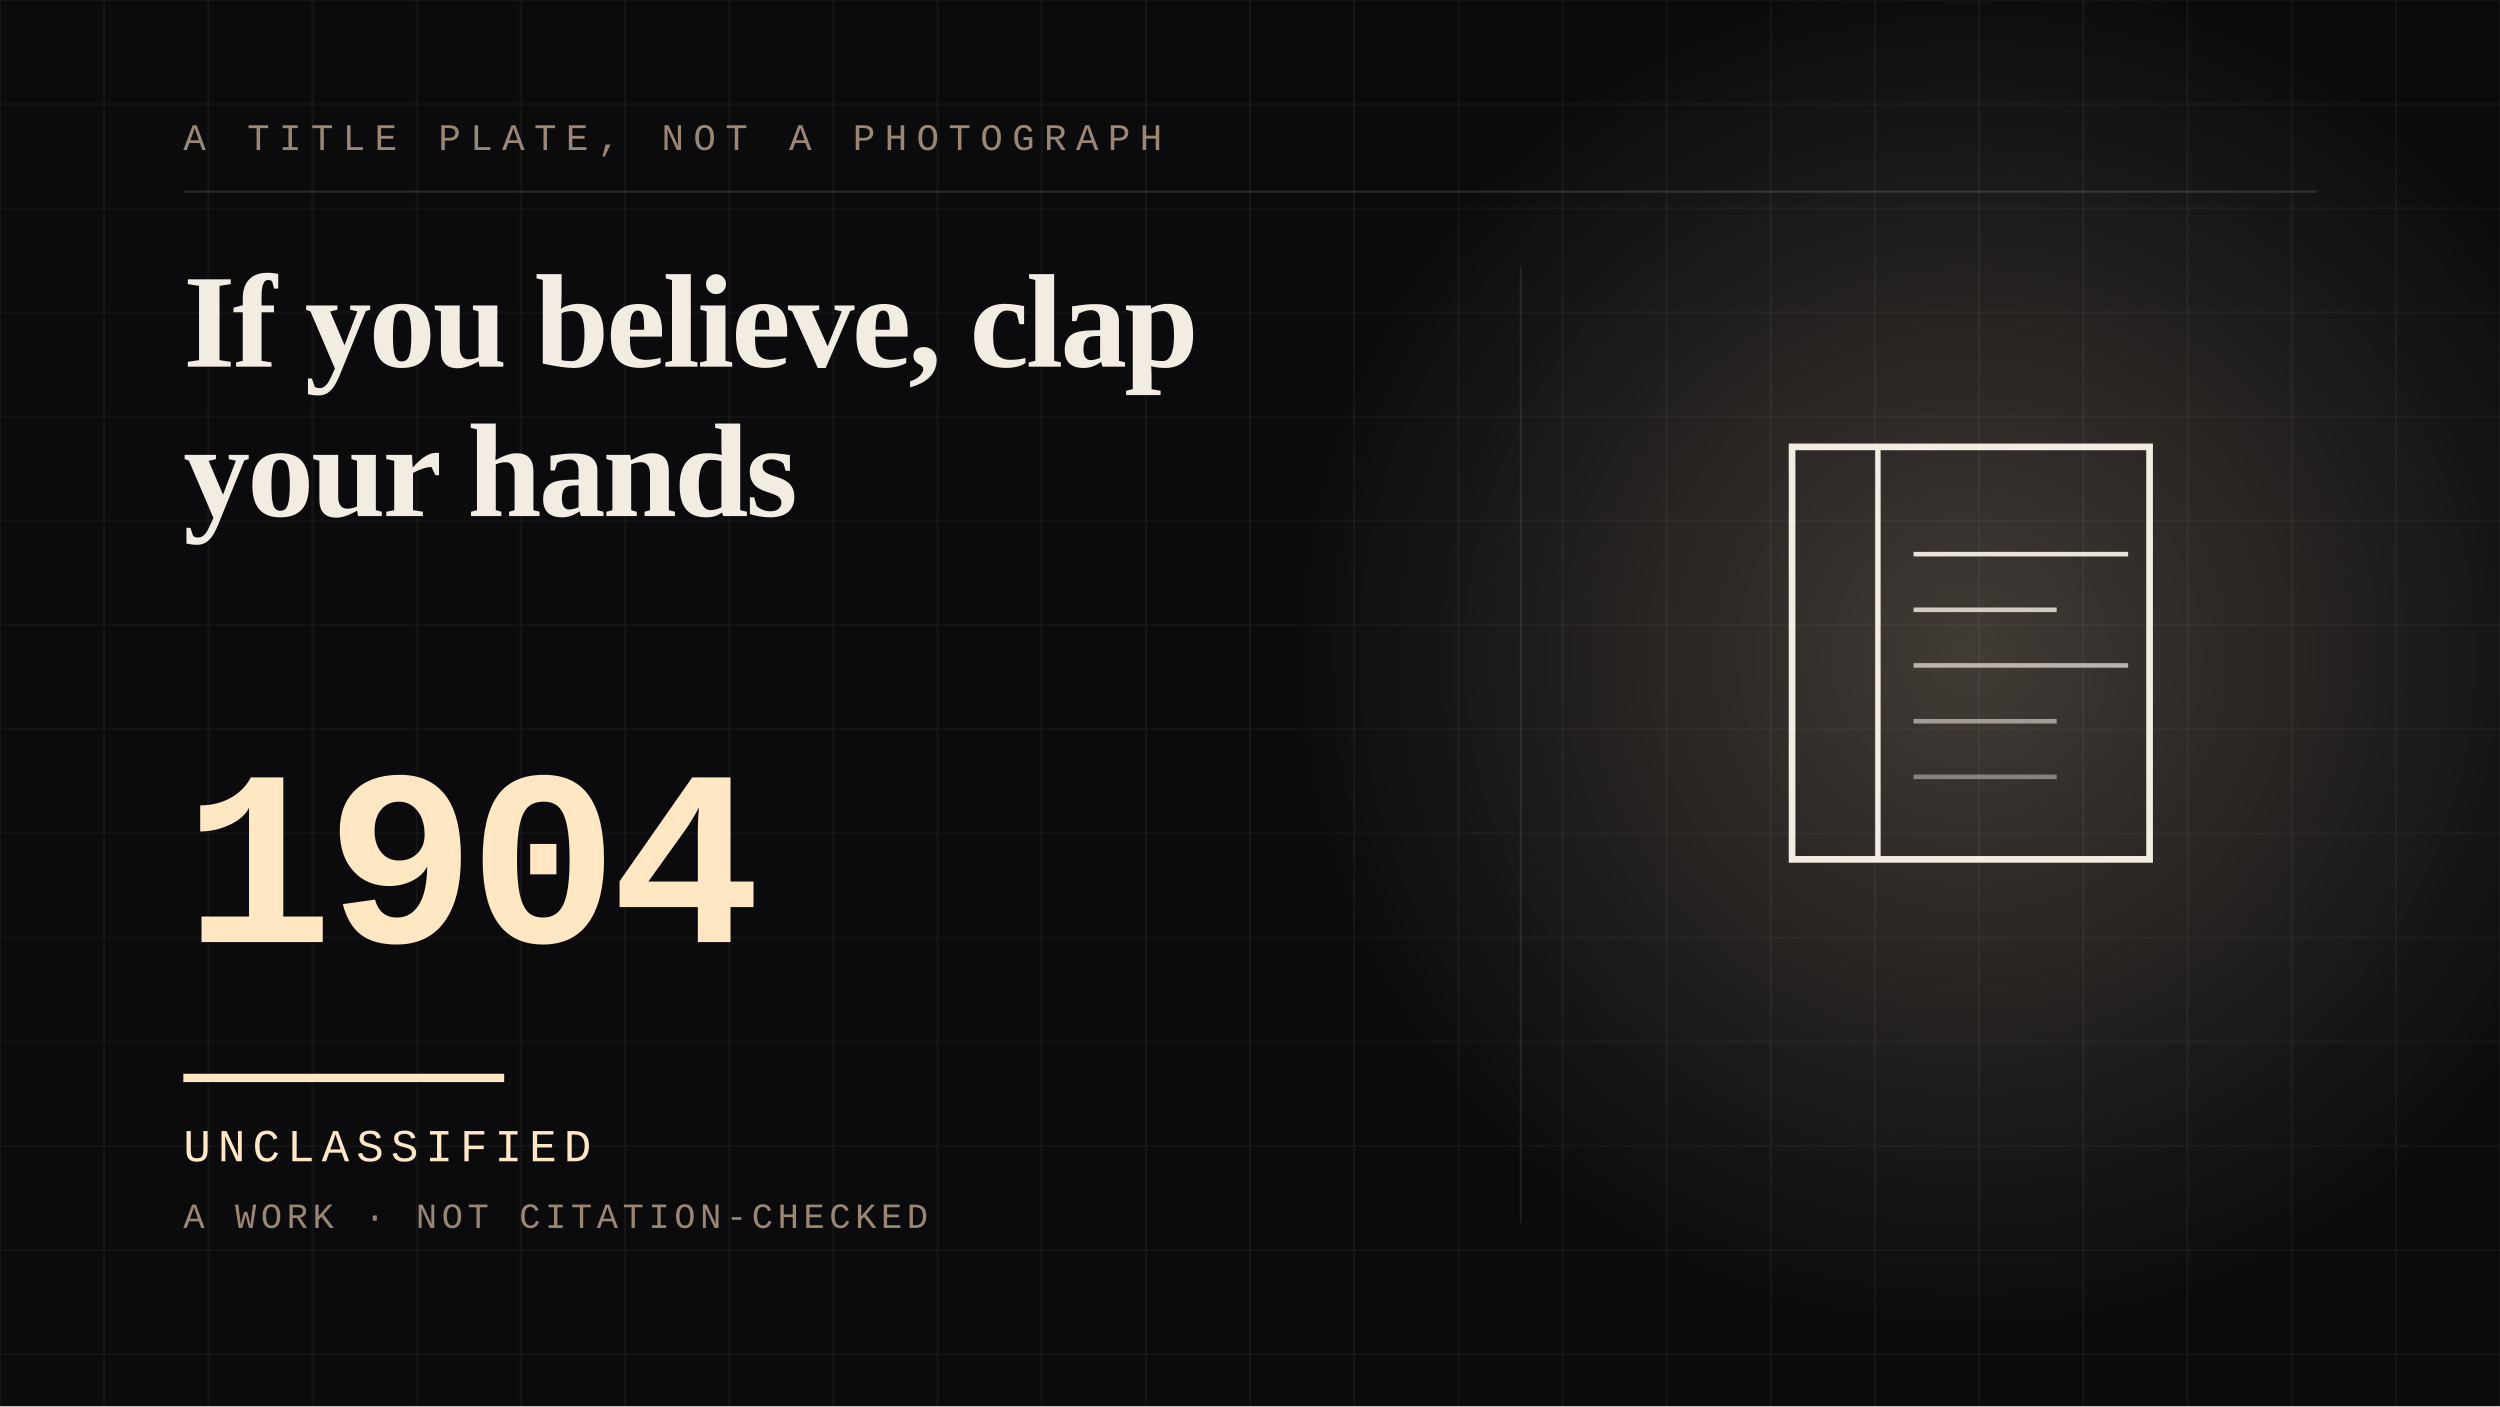
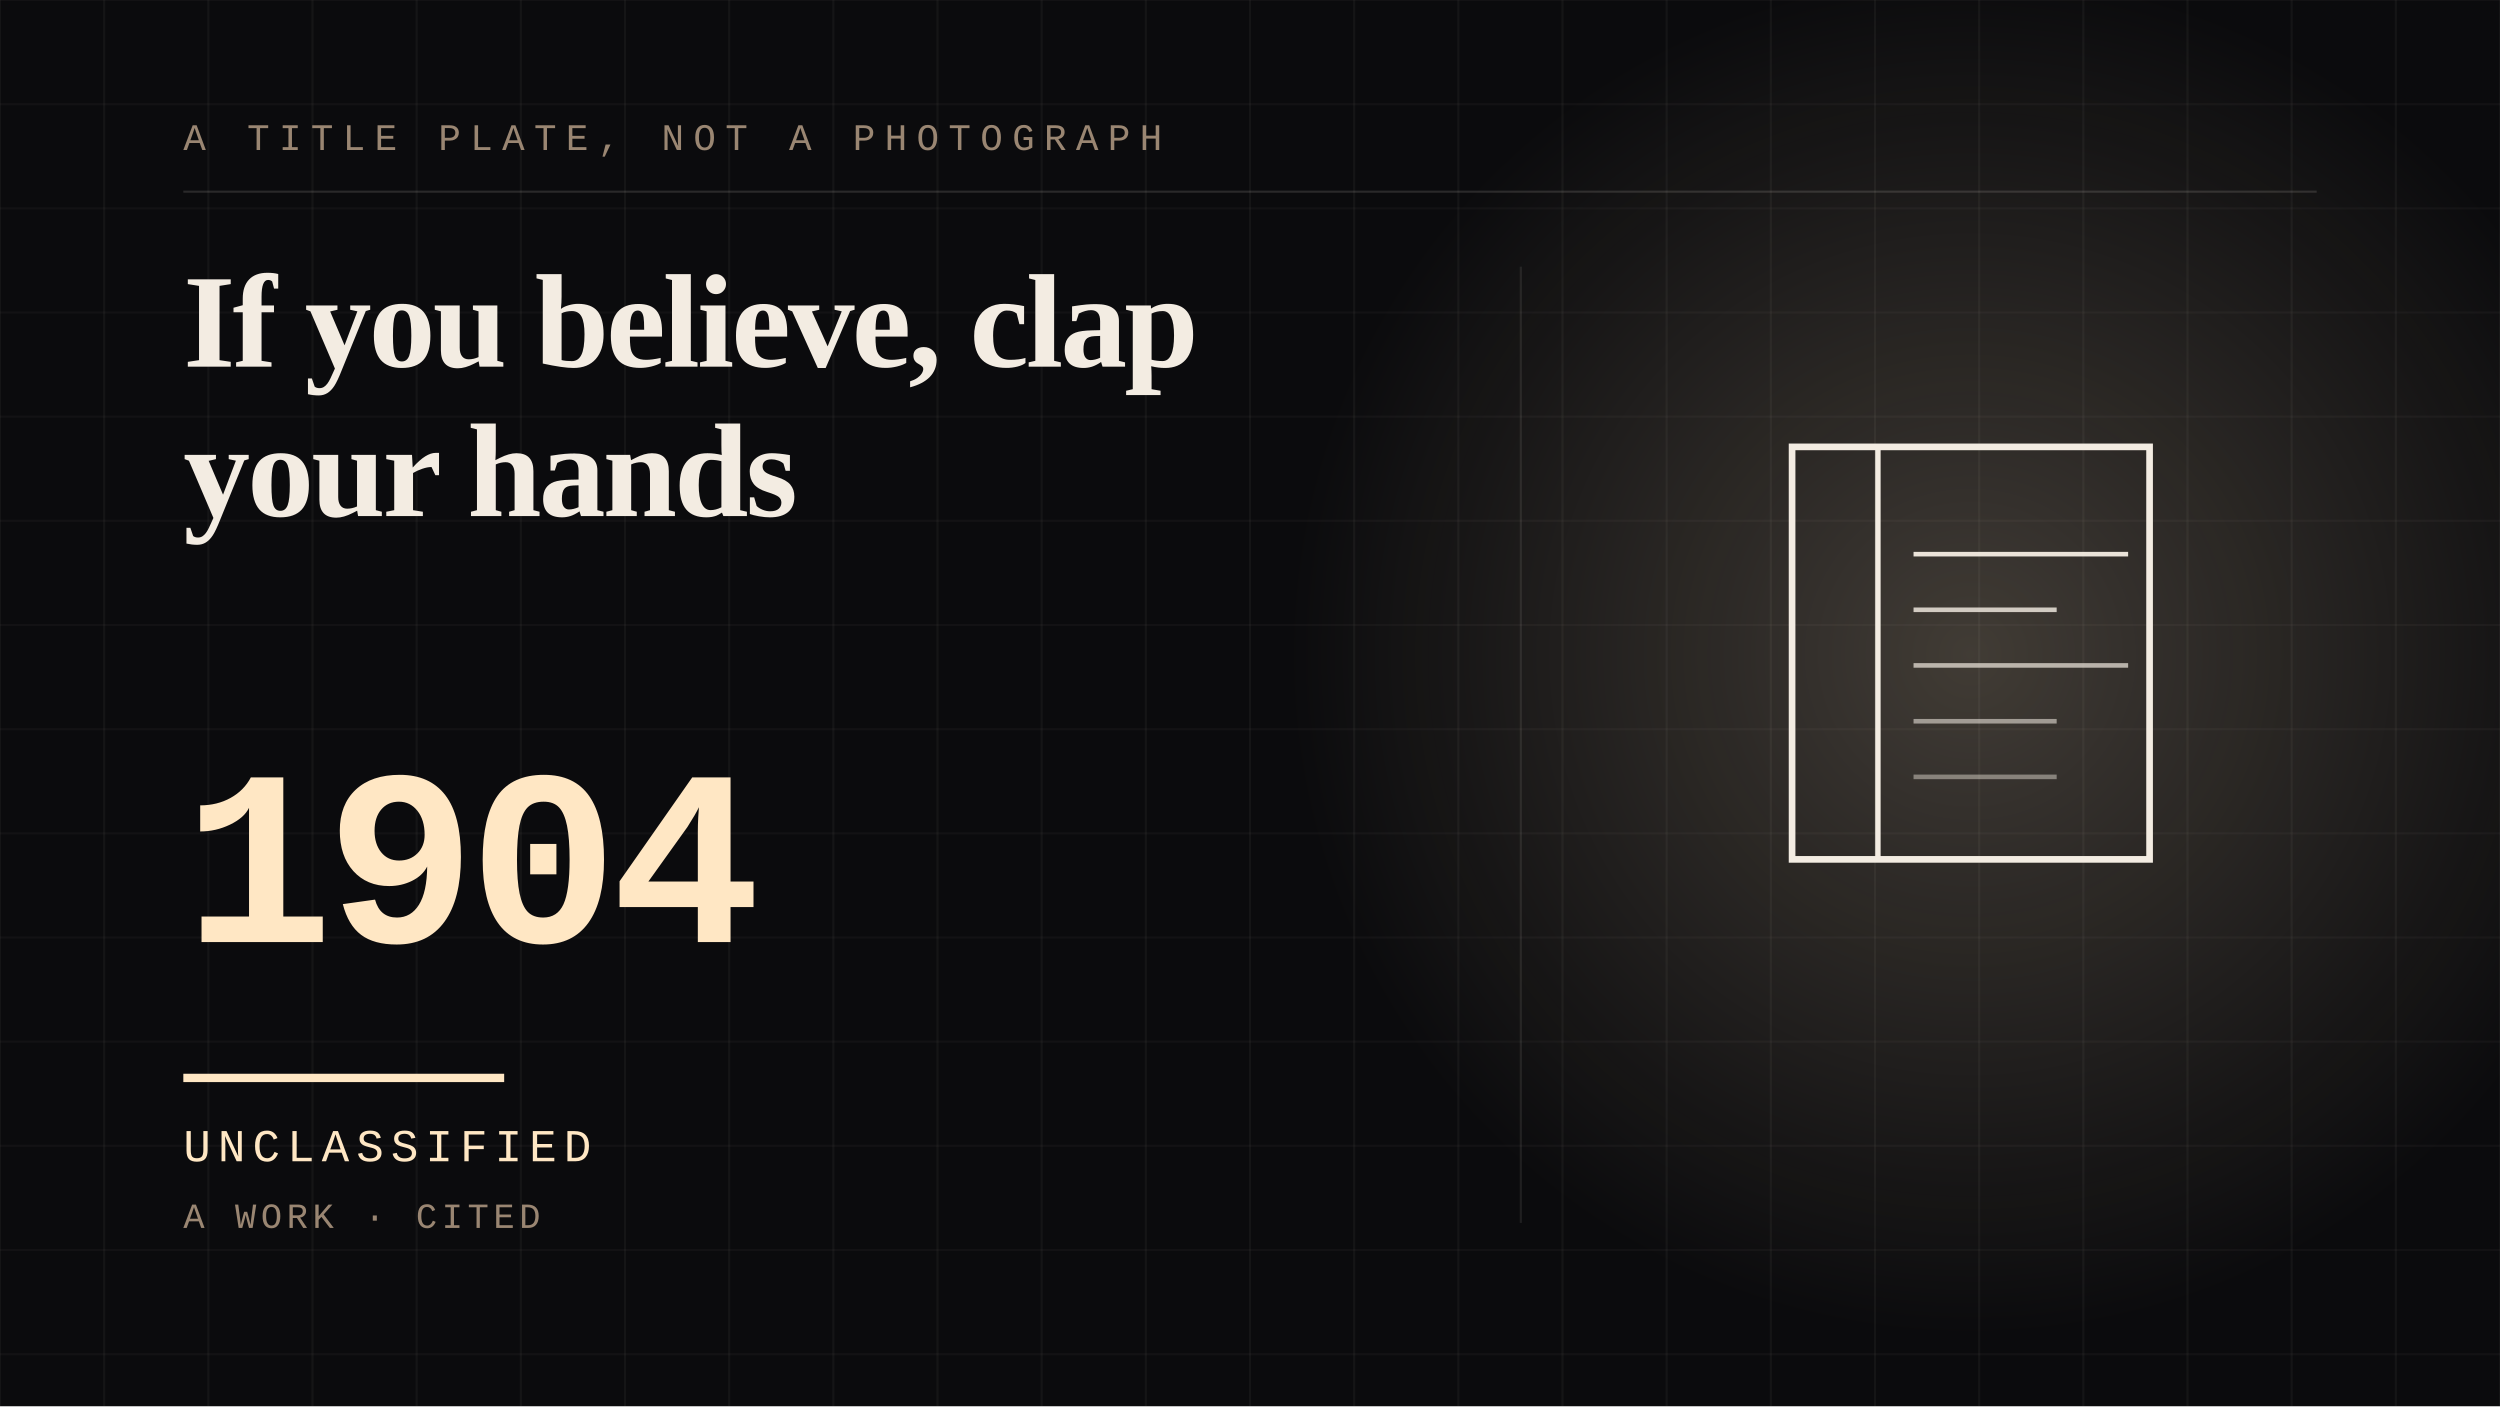
<svg xmlns="http://www.w3.org/2000/svg" viewBox="0 0 1200 675" width="1200" height="675" role="img" aria-label="Title plate: If you believe, clap your hands, 1904, A work, Unclassified. Drawn from the entry's own record, not a photograph.">
  <rect width="1200" height="675" fill="#0b0b0d" />
  <line x1="0" y1="0" x2="0" y2="675" stroke="#f3ece2" stroke-width="1" opacity=".045" />
  <line x1="50" y1="0" x2="50" y2="675" stroke="#f3ece2" stroke-width="1" opacity=".045" />
  <line x1="100" y1="0" x2="100" y2="675" stroke="#f3ece2" stroke-width="1" opacity=".045" />
  <line x1="150" y1="0" x2="150" y2="675" stroke="#f3ece2" stroke-width="1" opacity=".045" />
  <line x1="200" y1="0" x2="200" y2="675" stroke="#f3ece2" stroke-width="1" opacity=".045" />
  <line x1="250" y1="0" x2="250" y2="675" stroke="#f3ece2" stroke-width="1" opacity=".045" />
  <line x1="300" y1="0" x2="300" y2="675" stroke="#f3ece2" stroke-width="1" opacity=".045" />
  <line x1="350" y1="0" x2="350" y2="675" stroke="#f3ece2" stroke-width="1" opacity=".045" />
  <line x1="400" y1="0" x2="400" y2="675" stroke="#f3ece2" stroke-width="1" opacity=".045" />
  <line x1="450" y1="0" x2="450" y2="675" stroke="#f3ece2" stroke-width="1" opacity=".045" />
  <line x1="500" y1="0" x2="500" y2="675" stroke="#f3ece2" stroke-width="1" opacity=".045" />
  <line x1="550" y1="0" x2="550" y2="675" stroke="#f3ece2" stroke-width="1" opacity=".045" />
  <line x1="600" y1="0" x2="600" y2="675" stroke="#f3ece2" stroke-width="1" opacity=".045" />
  <line x1="650" y1="0" x2="650" y2="675" stroke="#f3ece2" stroke-width="1" opacity=".045" />
  <line x1="700" y1="0" x2="700" y2="675" stroke="#f3ece2" stroke-width="1" opacity=".045" />
  <line x1="750" y1="0" x2="750" y2="675" stroke="#f3ece2" stroke-width="1" opacity=".045" />
  <line x1="800" y1="0" x2="800" y2="675" stroke="#f3ece2" stroke-width="1" opacity=".045" />
  <line x1="850" y1="0" x2="850" y2="675" stroke="#f3ece2" stroke-width="1" opacity=".045" />
  <line x1="900" y1="0" x2="900" y2="675" stroke="#f3ece2" stroke-width="1" opacity=".045" />
  <line x1="950" y1="0" x2="950" y2="675" stroke="#f3ece2" stroke-width="1" opacity=".045" />
  <line x1="1000" y1="0" x2="1000" y2="675" stroke="#f3ece2" stroke-width="1" opacity=".045" />
  <line x1="1050" y1="0" x2="1050" y2="675" stroke="#f3ece2" stroke-width="1" opacity=".045" />
  <line x1="1100" y1="0" x2="1100" y2="675" stroke="#f3ece2" stroke-width="1" opacity=".045" />
  <line x1="1150" y1="0" x2="1150" y2="675" stroke="#f3ece2" stroke-width="1" opacity=".045" />
  <line x1="1200" y1="0" x2="1200" y2="675" stroke="#f3ece2" stroke-width="1" opacity=".045" />
  <line x1="0" y1="0" x2="1200" y2="0" stroke="#f3ece2" stroke-width="1" opacity=".035" />
  <line x1="0" y1="50" x2="1200" y2="50" stroke="#f3ece2" stroke-width="1" opacity=".035" />
  <line x1="0" y1="100" x2="1200" y2="100" stroke="#f3ece2" stroke-width="1" opacity=".035" />
  <line x1="0" y1="150" x2="1200" y2="150" stroke="#f3ece2" stroke-width="1" opacity=".035" />
  <line x1="0" y1="200" x2="1200" y2="200" stroke="#f3ece2" stroke-width="1" opacity=".035" />
  <line x1="0" y1="250" x2="1200" y2="250" stroke="#f3ece2" stroke-width="1" opacity=".035" />
  <line x1="0" y1="300" x2="1200" y2="300" stroke="#f3ece2" stroke-width="1" opacity=".035" />
  <line x1="0" y1="350" x2="1200" y2="350" stroke="#f3ece2" stroke-width="1" opacity=".035" />
  <line x1="0" y1="400" x2="1200" y2="400" stroke="#f3ece2" stroke-width="1" opacity=".035" />
  <line x1="0" y1="450" x2="1200" y2="450" stroke="#f3ece2" stroke-width="1" opacity=".035" />
  <line x1="0" y1="500" x2="1200" y2="500" stroke="#f3ece2" stroke-width="1" opacity=".035" />
  <line x1="0" y1="550" x2="1200" y2="550" stroke="#f3ece2" stroke-width="1" opacity=".035" />
  <line x1="0" y1="600" x2="1200" y2="600" stroke="#f3ece2" stroke-width="1" opacity=".035" />
  <line x1="0" y1="650" x2="1200" y2="650" stroke="#f3ece2" stroke-width="1" opacity=".035" />
  <defs>
    <radialGradient id="pg" cx=".5" cy=".5" r=".5">
      <stop offset="0" stop-color="#ffe7c4" stop-opacity=".22" />
      <stop offset="1" stop-color="#ffe7c4" stop-opacity="0" />
    </radialGradient>
  </defs>
  <circle cx="946" cy="314" r="330" fill="url(#pg)" />
  <rect x="860.2" y="214.5" width="171.6" height="198.0" fill="none" stroke="#f3ece2" stroke-width="3.2" />
  <line x1="901.4" y1="214.5" x2="901.4" y2="412.5" stroke="#f3ece2" stroke-width="2.6" />
  <line x1="918.5" y1="266.0" x2="1021.5" y2="266.0" stroke="#f3ece2" stroke-width="2.2" opacity="0.95" />
  <line x1="918.5" y1="292.7" x2="987.2" y2="292.7" stroke="#f3ece2" stroke-width="2.2" opacity="0.82" />
  <line x1="918.5" y1="319.4" x2="1021.5" y2="319.4" stroke="#f3ece2" stroke-width="2.2" opacity="0.69" />
  <line x1="918.5" y1="346.2" x2="987.2" y2="346.2" stroke="#f3ece2" stroke-width="2.2" opacity="0.56" />
  <line x1="918.5" y1="372.9" x2="987.2" y2="372.9" stroke="#f3ece2" stroke-width="2.2" opacity="0.43" />
  <text x="88" y="176.0" font-family="Georgia,&quot;Times New Roman&quot;,serif" font-size="64" font-weight="700" fill="#f3ece2" letter-spacing="-1.3">If you believe, clap</text>
  <text x="88" y="247.7" font-family="Georgia,&quot;Times New Roman&quot;,serif" font-size="64" font-weight="700" fill="#f3ece2" letter-spacing="-1.3">your hands</text>
  <text x="88" y="452.2" font-family="Consolas,&quot;Courier New&quot;,monospace" font-size="120" font-weight="700" letter-spacing="-3.6" fill="#ffe7c4">1904</text>
  <line x1="88" y1="517.4" x2="242.0" y2="517.4" stroke="#ffe7c4" stroke-width="4" />
  <text x="88" y="557.4" font-family="Consolas,&quot;Courier New&quot;,monospace" font-size="22" letter-spacing="3.4" fill="#ffe7c4">UNCLASSIFIED</text>
-   <text x="88" y="589.4" font-family="Consolas,&quot;Courier New&quot;,monospace" font-size="17" letter-spacing="2.2" fill="#9a8672">A WORK  ·  NOT CITATION-CHECKED</text>
+   <text x="88" y="589.4" font-family="Consolas,&quot;Courier New&quot;,monospace" font-size="17" letter-spacing="2.2" fill="#9a8672">A WORK  ·  CITED</text>
  <text x="88" y="72" font-family="Consolas,&quot;Courier New&quot;,monospace" font-size="18" letter-spacing="4.5" fill="#9a8672">A TITLE PLATE, NOT A PHOTOGRAPH</text>
  <line x1="88" y1="92" x2="1112" y2="92" stroke="#f3ece2" stroke-width="1" opacity=".14" />
  <line x1="730" y1="128" x2="730" y2="587" stroke="#f3ece2" stroke-width="1" opacity=".09" />
</svg>
